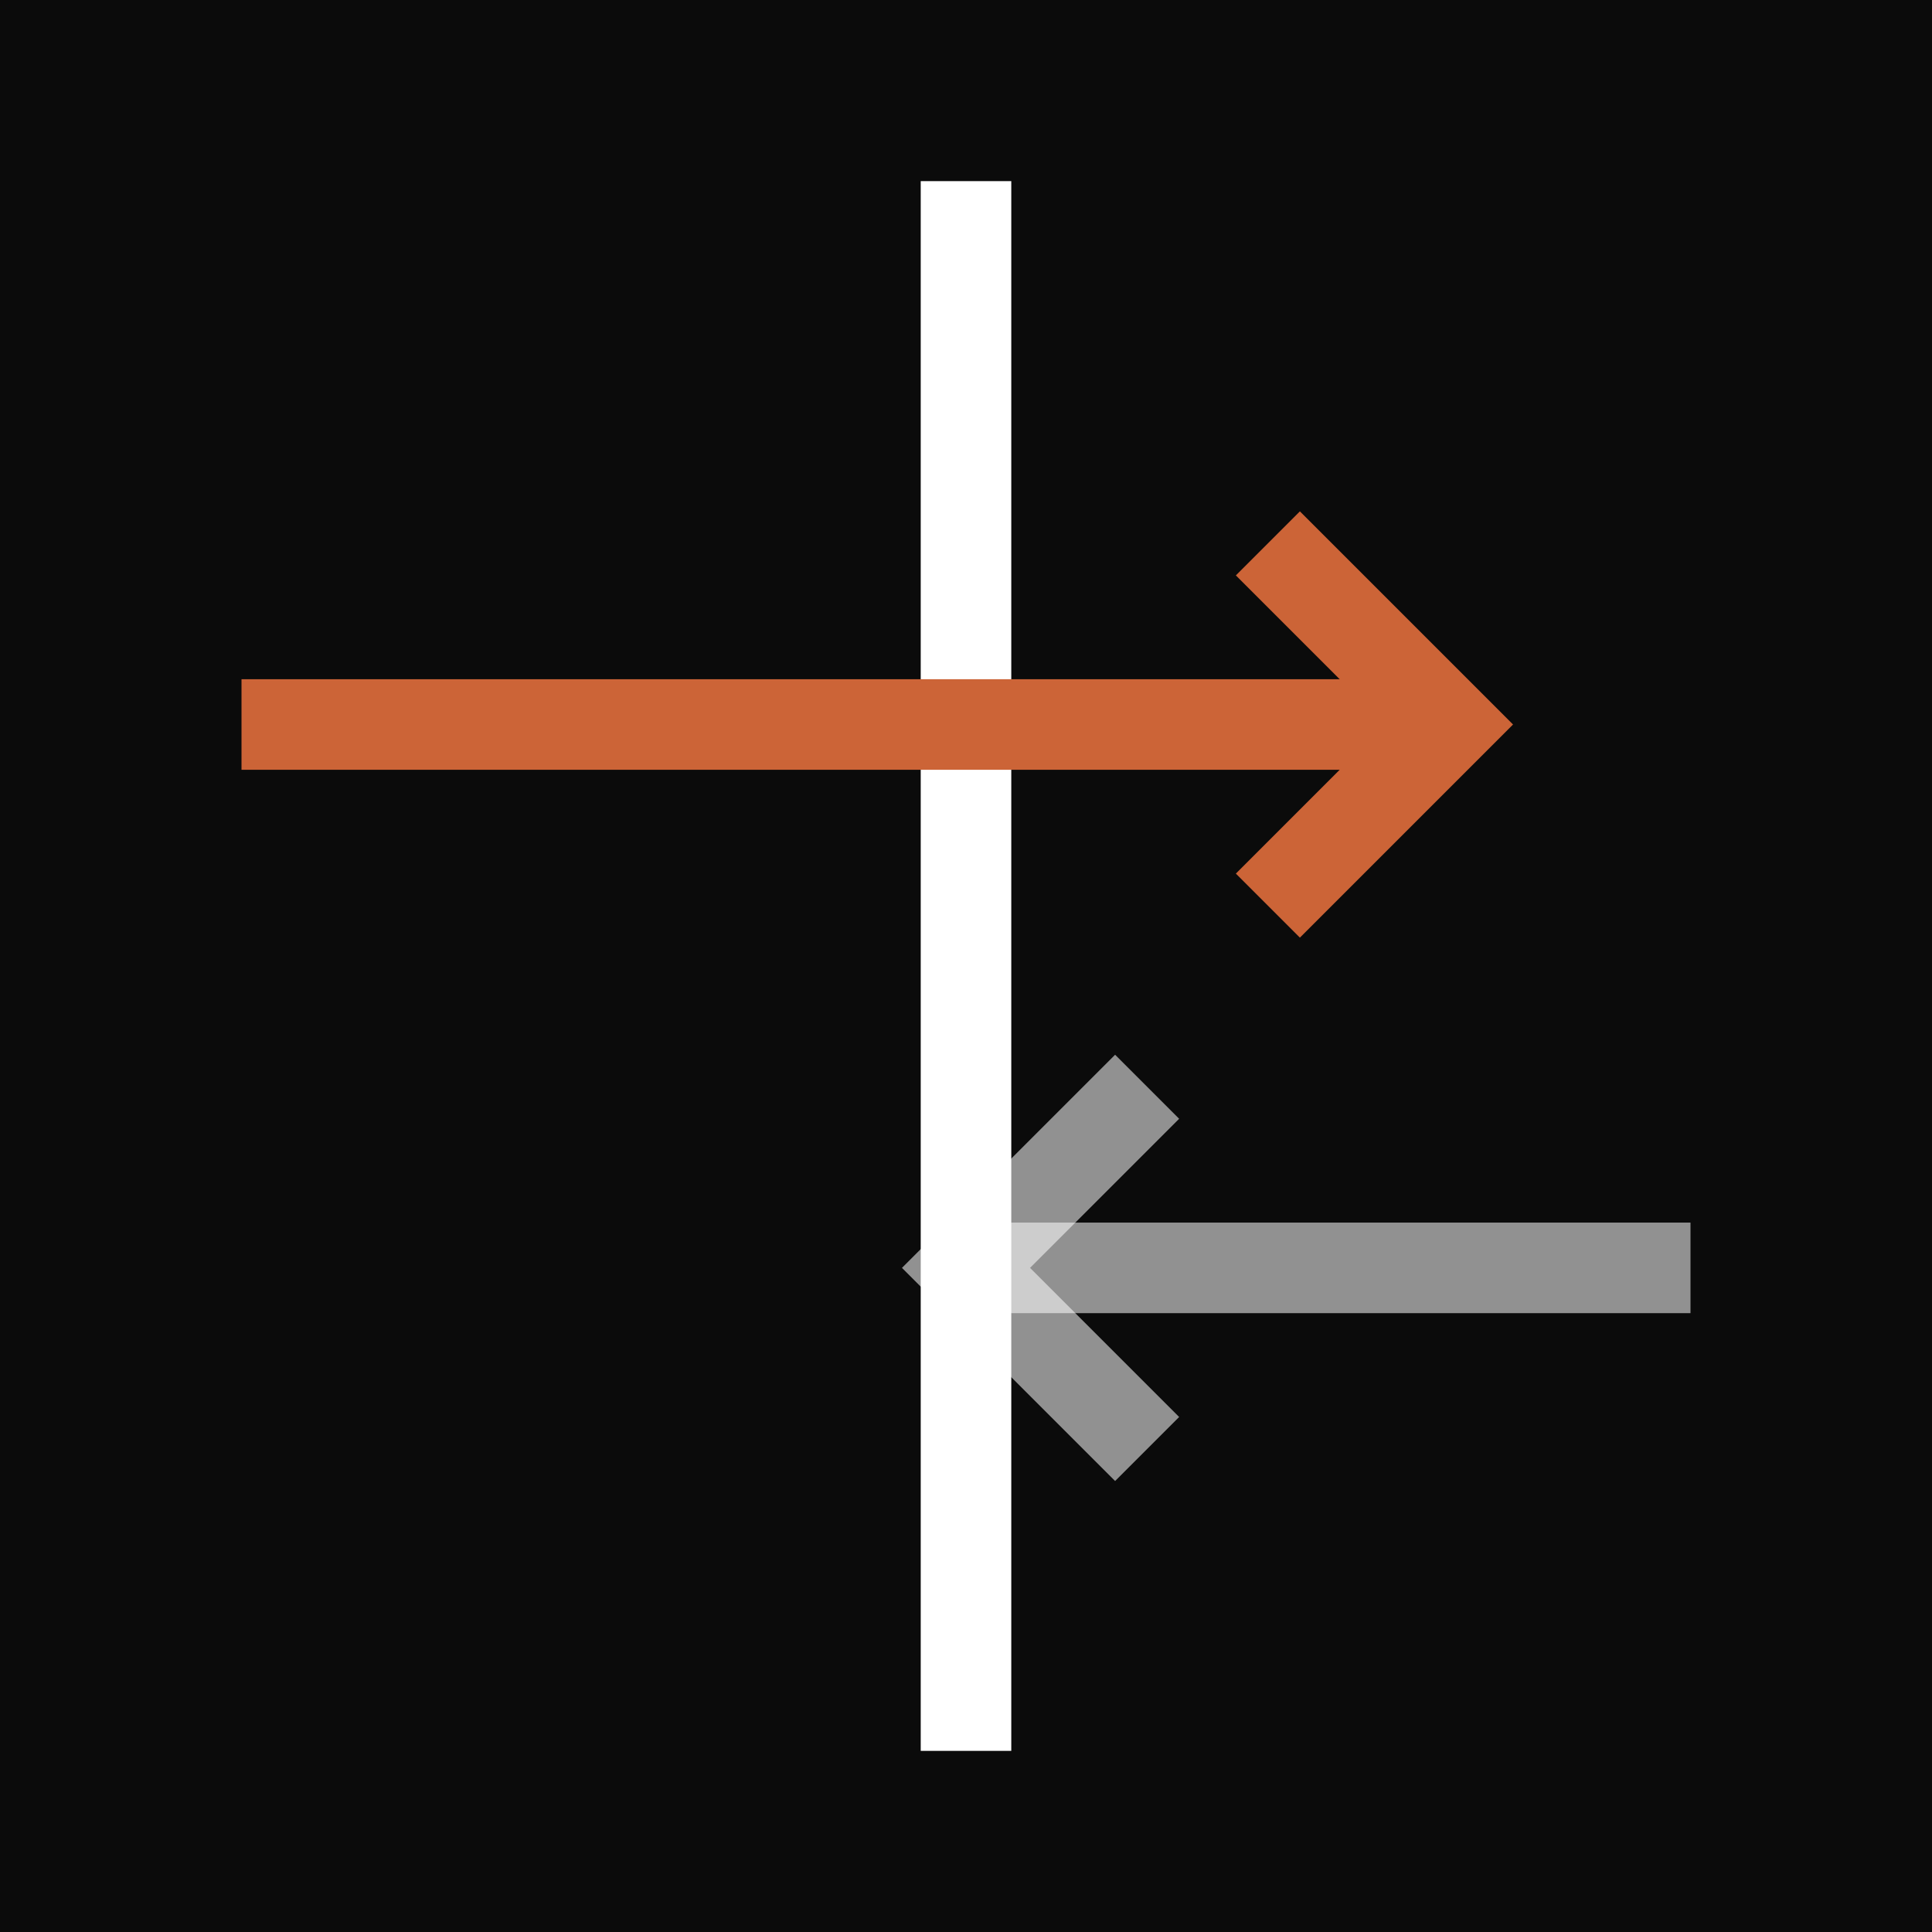
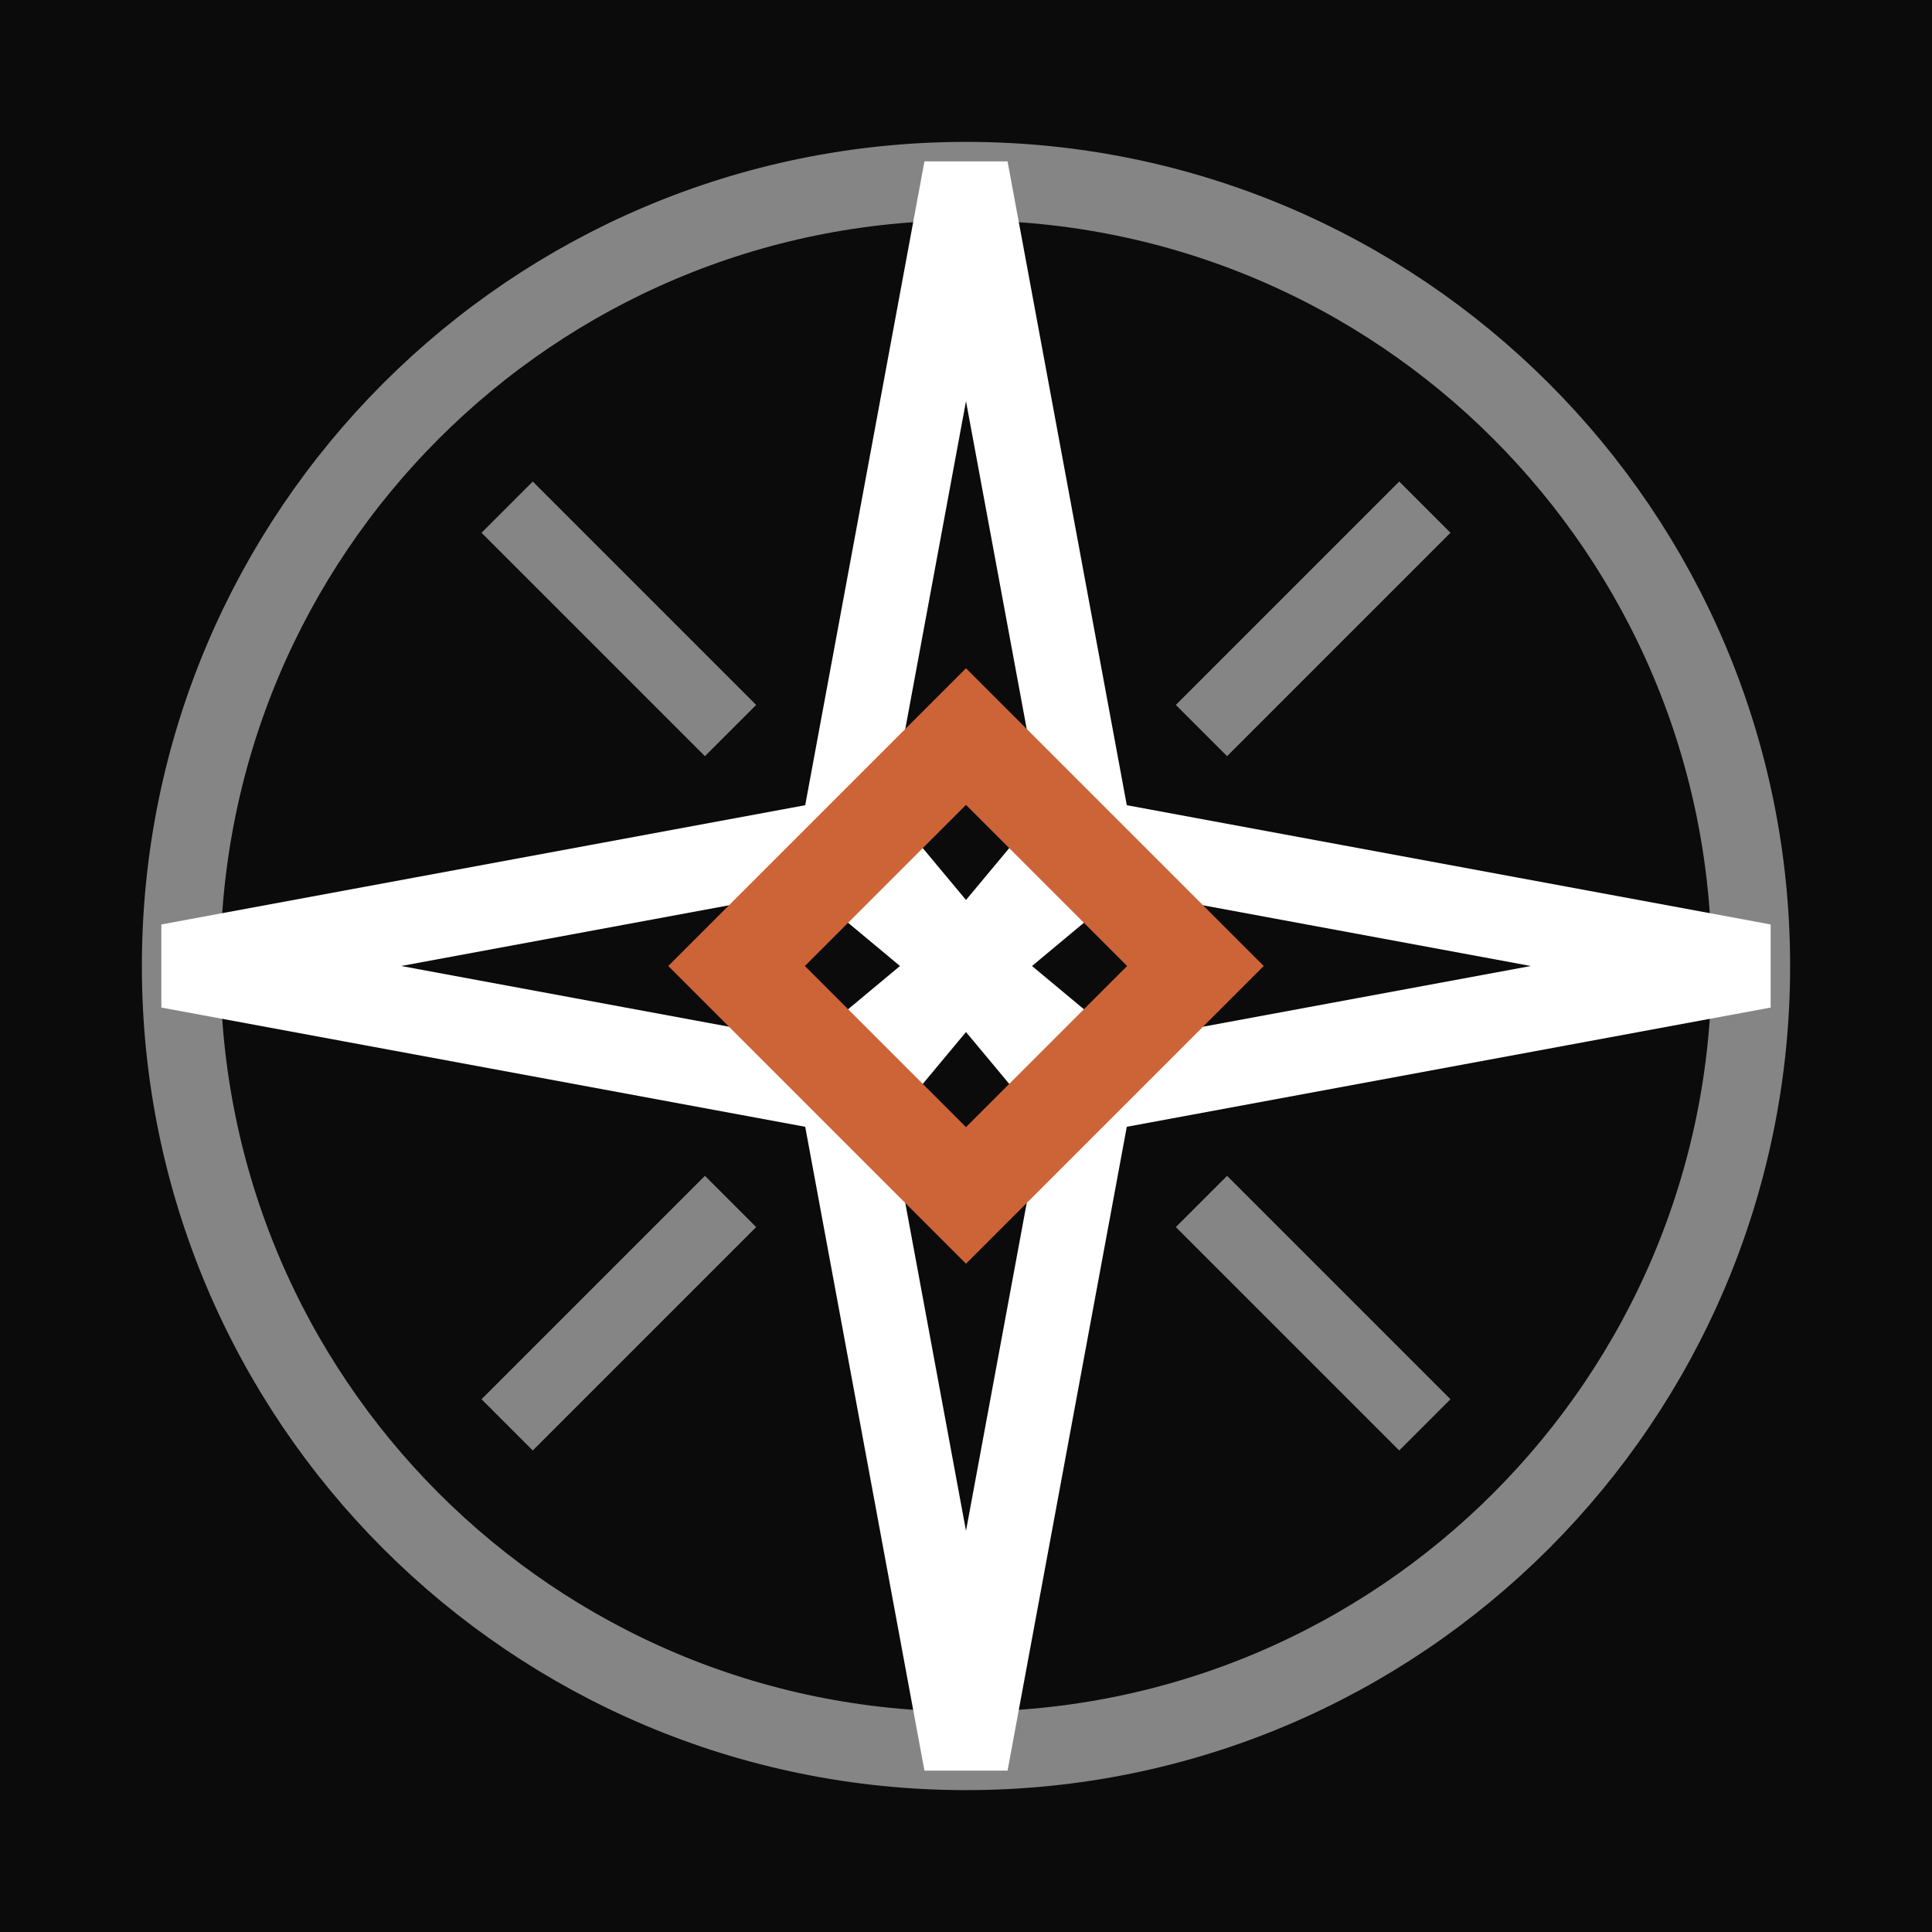
<svg xmlns="http://www.w3.org/2000/svg" viewBox="0 0 32 32" width="32" height="32">
  <rect width="32" height="32" fill="#0b0b0b" />
-   <path d="M16 3 V29" stroke="#ffffff" stroke-width="1.5" fill="none" />
-   <path d="M4 12 H24" stroke="#cc6437" stroke-width="1.5" fill="none" />
-   <path d="M21 9 L24 12 L21 15" stroke="#cc6437" stroke-width="1.5" fill="none" />
-   <path d="M28 21 H16" stroke="#ffffff" stroke-width="1.5" stroke-opacity="0.55" fill="none" />
-   <path d="M19 18 L16 21 L19 24" stroke="#ffffff" stroke-width="1.5" stroke-opacity="0.55" fill="none" />
+   <circle cx="16" cy="16" r="13" stroke="#ffffff" stroke-width="1.3" stroke-opacity="0.5" fill="none" />
+   <g stroke="#ffffff" stroke-width="1.2" stroke-opacity="0.5" fill="none">
+     <path d="M19.9 12.1 L23.6 8.4" />
+     <path d="M19.9 19.9 L23.6 23.6" />
+     <path d="M12.1 19.9 L8.4 23.6" />
+     <path d="M12.1 12.1 L8.4 8.4" />
+   </g>
+   <g stroke="#ffffff" stroke-width="1.4" fill="none">
+     <path d="M16 2.8 L18 13.6 L16 16 L14 13.6 Z" />
+     <path d="M16 29.2 L18 18.4 L16 16 L14 18.4 Z" />
+     <path d="M29.2 16 L18.4 18 L16 16 L18.4 14 Z" />
+     <path d="M2.8 16 L13.6 18 L16 16 L13.6 14 Z" />
+   </g>
+   <path d="M16 12.2 L19.8 16 L16 19.8 L12.2 16 Z" stroke="#cc6437" stroke-width="1.6" fill="none" />
</svg>
